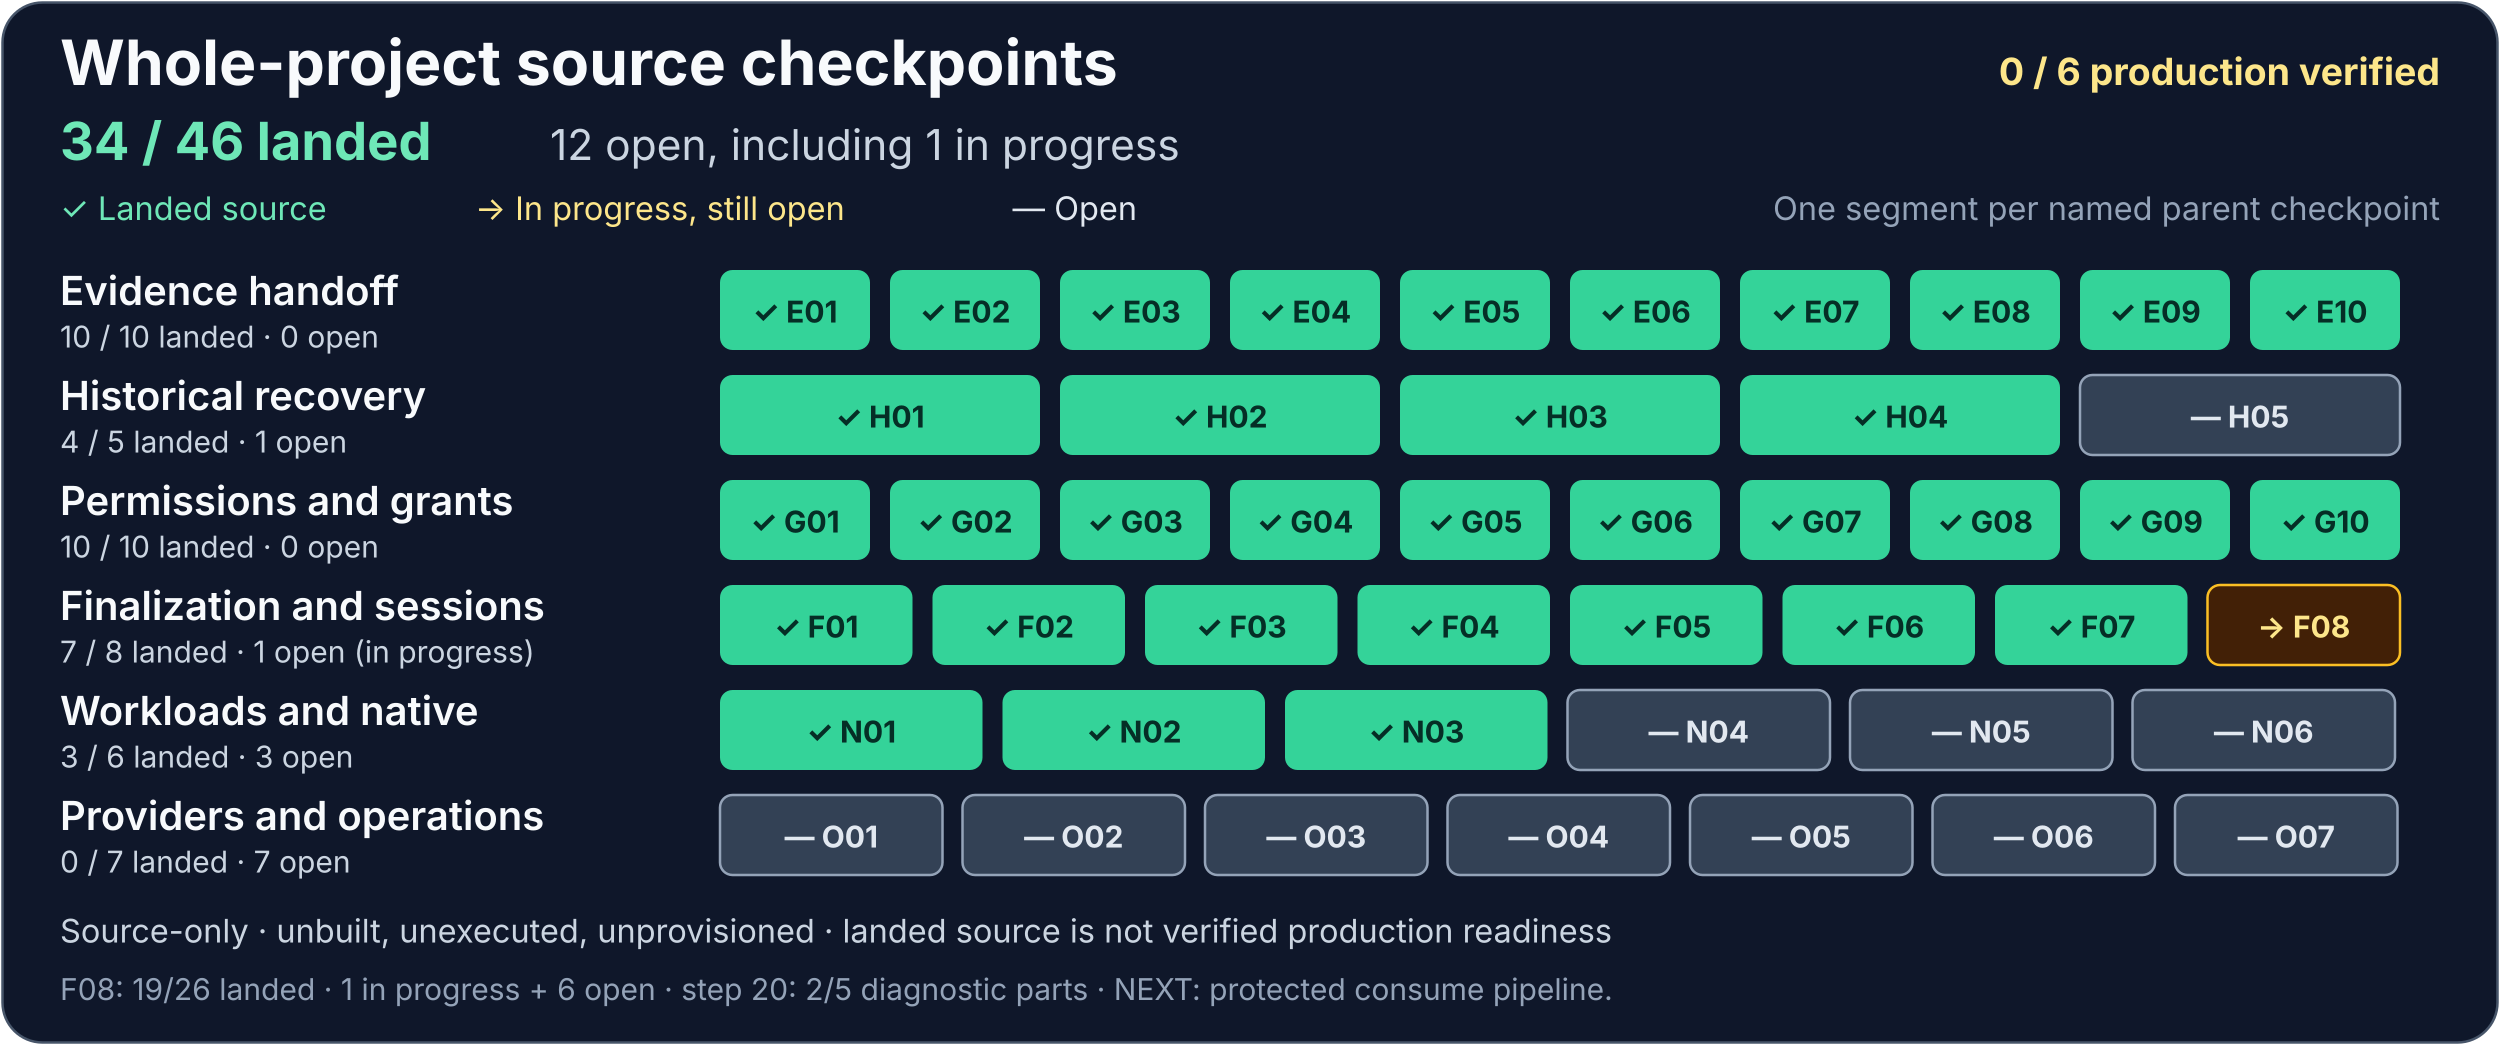
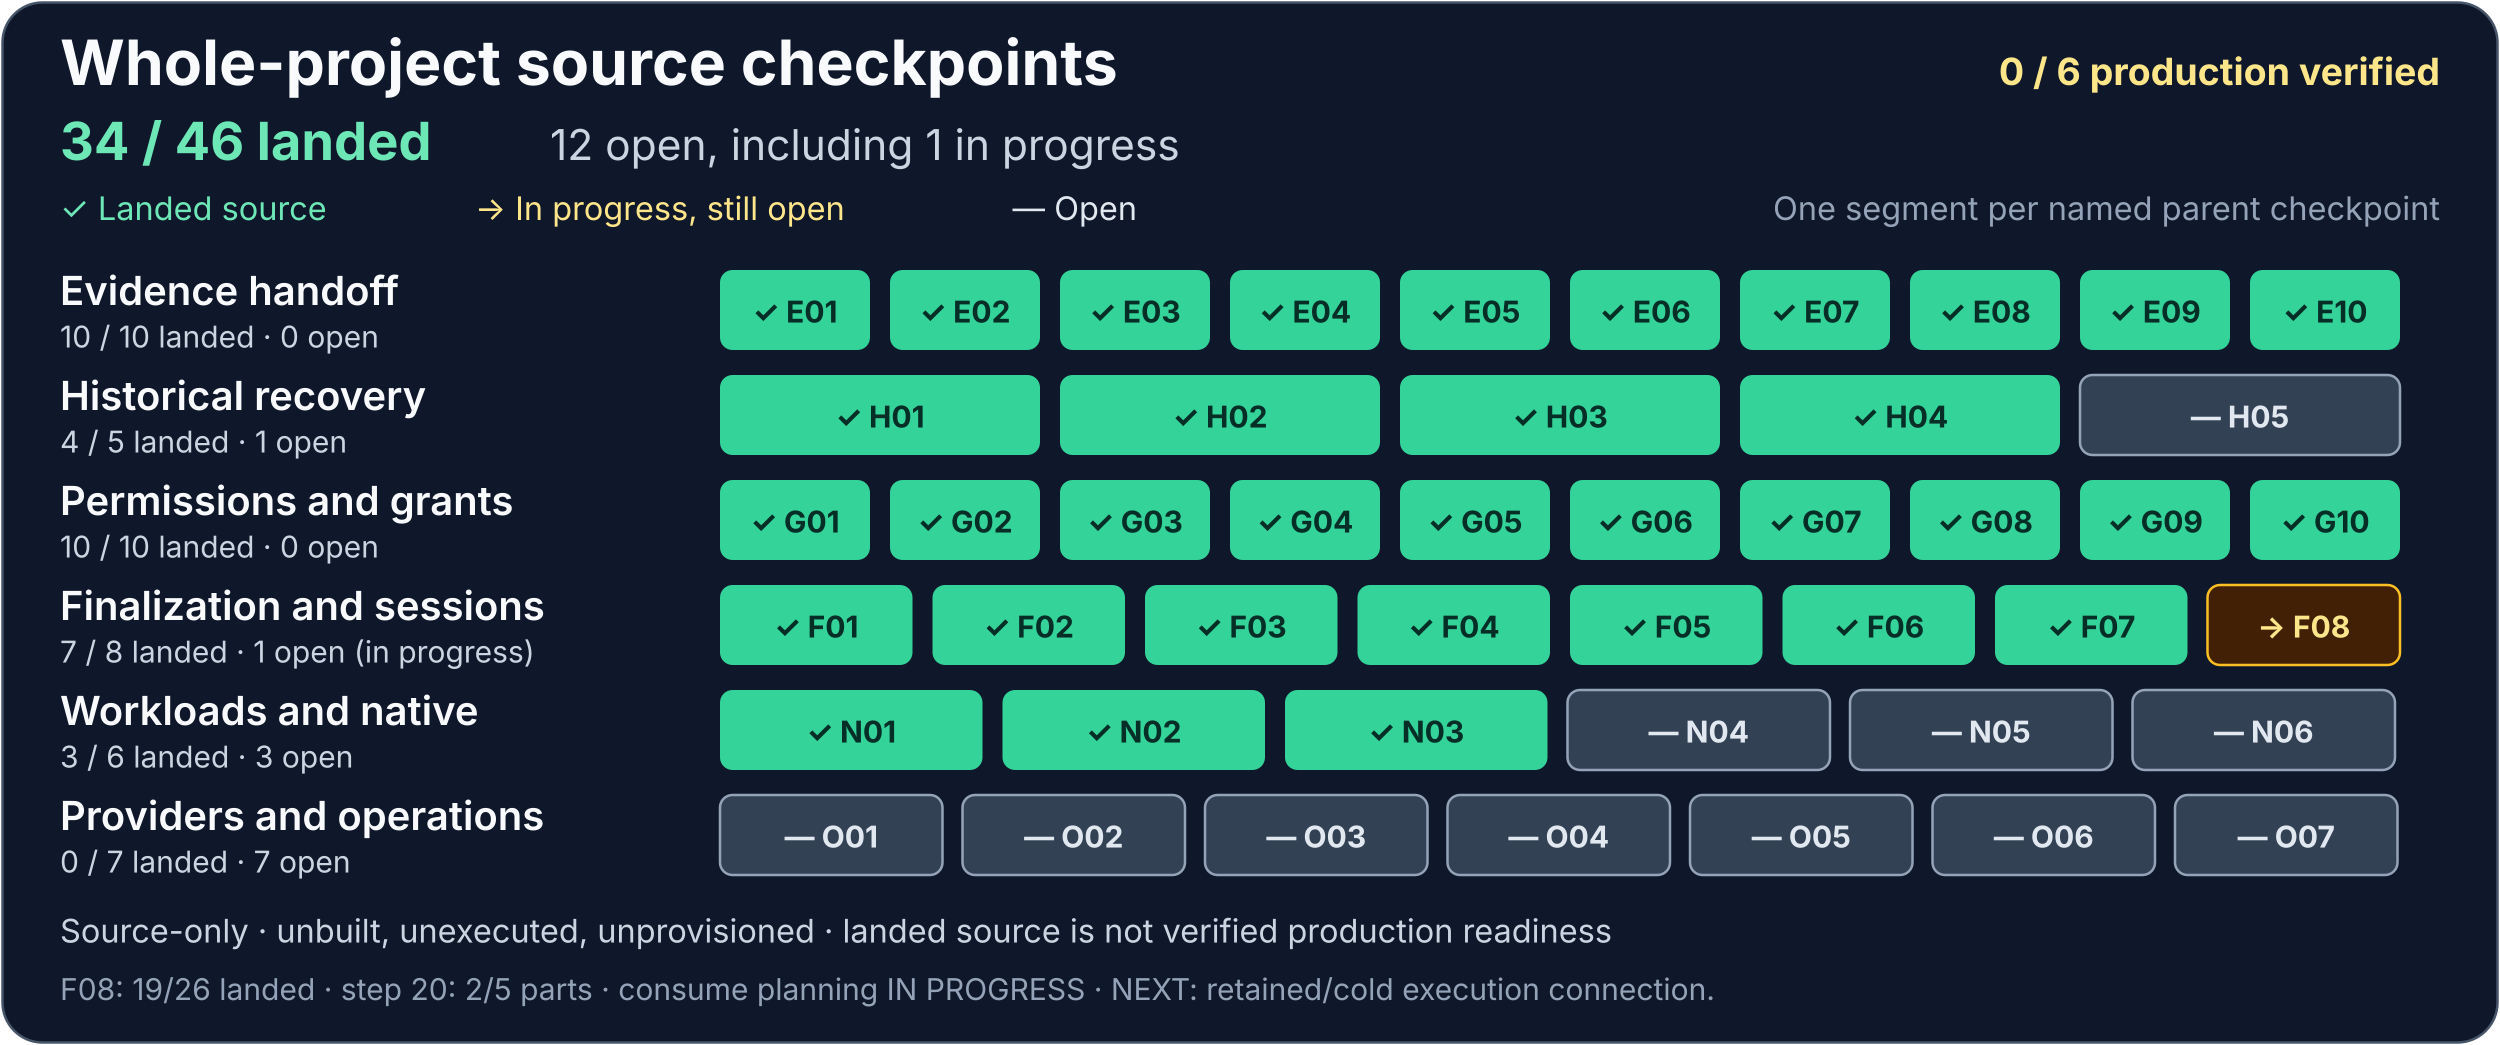
<svg xmlns="http://www.w3.org/2000/svg" width="1000" height="418" viewBox="0 0 1000 418" role="img" aria-labelledby="project-title project-description">
  <rect x="1" y="1" width="998" height="416" rx="16" fill="#0f172a" stroke="#475569" />
  <g font-family="system-ui, -apple-system, Segoe UI, sans-serif">
    <text x="24" y="34" fill="#f8fafc" font-size="25" font-weight="700">Whole-project source checkpoints</text>
    <text x="976" y="34" text-anchor="end" fill="#fde68a" font-size="15" font-weight="700">0 / 6 production verified</text>
    <text x="24" y="64" fill="#6ee7b7" font-size="21" font-weight="700">34 / 46 landed</text>
    <text x="220" y="64" fill="#cbd5e1" font-size="17">12 open, including 1 in progress</text>
    <text x="24" y="88" fill="#6ee7b7" font-size="13">✓ Landed source</text>
    <text x="190" y="88" fill="#fde68a" font-size="13">→ In progress, still open</text>
    <text x="405" y="88" fill="#e2e8f0" font-size="13">— Open</text>
    <text x="976" y="88" text-anchor="end" fill="#94a3b8" font-size="13">One segment per named parent checkpoint</text>
    <g aria-label="Evidence handoff: 10 of 10 landed, zero open">
      <text x="24" y="122" fill="#f8fafc" font-size="16" font-weight="600">Evidence handoff</text>
      <text x="24" y="139" fill="#cbd5e1" font-size="12">10 / 10 landed · 0 open</text>
      <g fill="#34d399">
        <rect x="288" y="108" width="60" height="32" rx="5" />
        <rect x="356" y="108" width="60" height="32" rx="5" />
        <rect x="424" y="108" width="60" height="32" rx="5" />
        <rect x="492" y="108" width="60" height="32" rx="5" />
        <rect x="560" y="108" width="60" height="32" rx="5" />
        <rect x="628" y="108" width="60" height="32" rx="5" />
        <rect x="696" y="108" width="60" height="32" rx="5" />
        <rect x="764" y="108" width="60" height="32" rx="5" />
        <rect x="832" y="108" width="60" height="32" rx="5" />
        <rect x="900" y="108" width="60" height="32" rx="5" />
      </g>
      <g fill="#052e26" font-size="12" font-weight="700" text-anchor="middle">
        <text x="318" y="129">✓ E01</text>
        <text x="386" y="129">✓ E02</text>
        <text x="454" y="129">✓ E03</text>
        <text x="522" y="129">✓ E04</text>
        <text x="590" y="129">✓ E05</text>
        <text x="658" y="129">✓ E06</text>
        <text x="726" y="129">✓ E07</text>
        <text x="794" y="129">✓ E08</text>
        <text x="862" y="129">✓ E09</text>
        <text x="930" y="129">✓ E10</text>
      </g>
    </g>
    <g aria-label="Historical recovery: 4 of 5 landed, one open">
      <text x="24" y="164" fill="#f8fafc" font-size="16" font-weight="600">Historical recovery</text>
      <text x="24" y="181" fill="#cbd5e1" font-size="12">4 / 5 landed · 1 open</text>
      <g fill="#34d399">
        <rect x="288" y="150" width="128" height="32" rx="5" />
        <rect x="424" y="150" width="128" height="32" rx="5" />
        <rect x="560" y="150" width="128" height="32" rx="5" />
        <rect x="696" y="150" width="128" height="32" rx="5" />
      </g>
      <rect x="832" y="150" width="128" height="32" rx="5" fill="#334155" stroke="#94a3b8" />
      <g fill="#052e26" font-size="12" font-weight="700" text-anchor="middle">
        <text x="352" y="171">✓ H01</text>
        <text x="488" y="171">✓ H02</text>
        <text x="624" y="171">✓ H03</text>
        <text x="760" y="171">✓ H04</text>
        <text x="896" y="171" fill="#e2e8f0">— H05</text>
      </g>
    </g>
    <g aria-label="Permissions and grants: 10 of 10 landed, zero open">
      <text x="24" y="206" fill="#f8fafc" font-size="16" font-weight="600">Permissions and grants</text>
      <text x="24" y="223" fill="#cbd5e1" font-size="12">10 / 10 landed · 0 open</text>
      <g fill="#34d399">
        <rect x="288" y="192" width="60" height="32" rx="5" />
        <rect x="356" y="192" width="60" height="32" rx="5" />
        <rect x="424" y="192" width="60" height="32" rx="5" />
        <rect x="492" y="192" width="60" height="32" rx="5" />
        <rect x="560" y="192" width="60" height="32" rx="5" />
        <rect x="628" y="192" width="60" height="32" rx="5" />
        <rect x="696" y="192" width="60" height="32" rx="5" />
        <rect x="764" y="192" width="60" height="32" rx="5" />
        <rect x="832" y="192" width="60" height="32" rx="5" />
        <rect x="900" y="192" width="60" height="32" rx="5" />
      </g>
      <g fill="#052e26" font-size="12" font-weight="700" text-anchor="middle">
        <text x="318" y="213">✓ G01</text>
        <text x="386" y="213">✓ G02</text>
        <text x="454" y="213">✓ G03</text>
        <text x="522" y="213">✓ G04</text>
        <text x="590" y="213">✓ G05</text>
        <text x="658" y="213">✓ G06</text>
        <text x="726" y="213">✓ G07</text>
        <text x="794" y="213">✓ G08</text>
        <text x="862" y="213">✓ G09</text>
        <text x="930" y="213">✓ G10</text>
      </g>
    </g>
    <g aria-label="Finalization and sessions: 7 of 8 landed, one open and in progress">
      <text x="24" y="248" fill="#f8fafc" font-size="16" font-weight="600">Finalization and sessions</text>
      <text x="24" y="265" fill="#cbd5e1" font-size="12">7 / 8 landed · 1 open (in progress)</text>
      <g fill="#34d399">
        <rect x="288" y="234" width="77" height="32" rx="5" />
        <rect x="373" y="234" width="77" height="32" rx="5" />
        <rect x="458" y="234" width="77" height="32" rx="5" />
        <rect x="543" y="234" width="77" height="32" rx="5" />
        <rect x="628" y="234" width="77" height="32" rx="5" />
        <rect x="713" y="234" width="77" height="32" rx="5" />
        <rect x="798" y="234" width="77" height="32" rx="5" />
      </g>
      <rect x="883" y="234" width="77" height="32" rx="5" fill="#422006" stroke="#fbbf24" />
      <g fill="#052e26" font-size="12" font-weight="700" text-anchor="middle">
        <text x="326.5" y="255">✓ F01</text>
        <text x="411.5" y="255">✓ F02</text>
        <text x="496.5" y="255">✓ F03</text>
        <text x="581.5" y="255">✓ F04</text>
        <text x="666.5" y="255">✓ F05</text>
        <text x="751.5" y="255">✓ F06</text>
        <text x="836.5" y="255">✓ F07</text>
        <text x="921.5" y="255" fill="#fde68a">→ F08</text>
      </g>
    </g>
    <g aria-label="Workloads and native: 3 of 6 landed, three open">
      <text x="24" y="290" fill="#f8fafc" font-size="16" font-weight="600">Workloads and native</text>
      <text x="24" y="307" fill="#cbd5e1" font-size="12">3 / 6 landed · 3 open</text>
      <g fill="#34d399">
        <rect x="288" y="276" width="105" height="32" rx="5" />
        <rect x="401" y="276" width="105" height="32" rx="5" />
        <rect x="514" y="276" width="105" height="32" rx="5" />
      </g>
      <g fill="#334155" stroke="#94a3b8">
        <rect x="627" y="276" width="105" height="32" rx="5" />
        <rect x="740" y="276" width="105" height="32" rx="5" />
        <rect x="853" y="276" width="105" height="32" rx="5" />
      </g>
      <g font-size="12" font-weight="700" text-anchor="middle">
        <text x="340.5" y="297" fill="#052e26">✓ N01</text>
        <text x="453.5" y="297" fill="#052e26">✓ N02</text>
        <text x="566.5" y="297" fill="#052e26">✓ N03</text>
        <text x="679.5" y="297" fill="#e2e8f0">— N04</text>
        <text x="792.5" y="297" fill="#e2e8f0">— N05</text>
        <text x="905.5" y="297" fill="#e2e8f0">— N06</text>
      </g>
    </g>
    <g aria-label="Providers and operations: zero of 7 landed, seven open">
      <text x="24" y="332" fill="#f8fafc" font-size="16" font-weight="600">Providers and operations</text>
      <text x="24" y="349" fill="#cbd5e1" font-size="12">0 / 7 landed · 7 open</text>
      <g fill="#334155" stroke="#94a3b8">
        <rect x="288" y="318" width="89" height="32" rx="5" />
        <rect x="385" y="318" width="89" height="32" rx="5" />
        <rect x="482" y="318" width="89" height="32" rx="5" />
        <rect x="579" y="318" width="89" height="32" rx="5" />
        <rect x="676" y="318" width="89" height="32" rx="5" />
        <rect x="773" y="318" width="89" height="32" rx="5" />
        <rect x="870" y="318" width="89" height="32" rx="5" />
      </g>
      <g fill="#e2e8f0" font-size="12" font-weight="700" text-anchor="middle">
        <text x="332.5" y="339">— O01</text>
        <text x="429.5" y="339">— O02</text>
        <text x="526.5" y="339">— O03</text>
        <text x="623.5" y="339">— O04</text>
        <text x="720.5" y="339">— O05</text>
        <text x="817.5" y="339">— O06</text>
        <text x="914.5" y="339">— O07</text>
      </g>
    </g>
    <text x="24" y="377" fill="#cbd5e1" font-size="13">Source-only · unbuilt, unexecuted, unprovisioned · landed source is not verified production readiness</text>
-     <text x="24" y="400" fill="#94a3b8" font-size="12">F08: 19/26 landed · 1 in progress + 6 open · step 20: 2/5 diagnostic parts · NEXT: protected consume pipeline.</text>
+     <text x="24" y="400" fill="#94a3b8" font-size="12">F08: 19/26 landed · step 20: 2/5 parts · consume planning IN PROGRESS · NEXT: retained/cold execution connection.</text>
  </g>
</svg>
